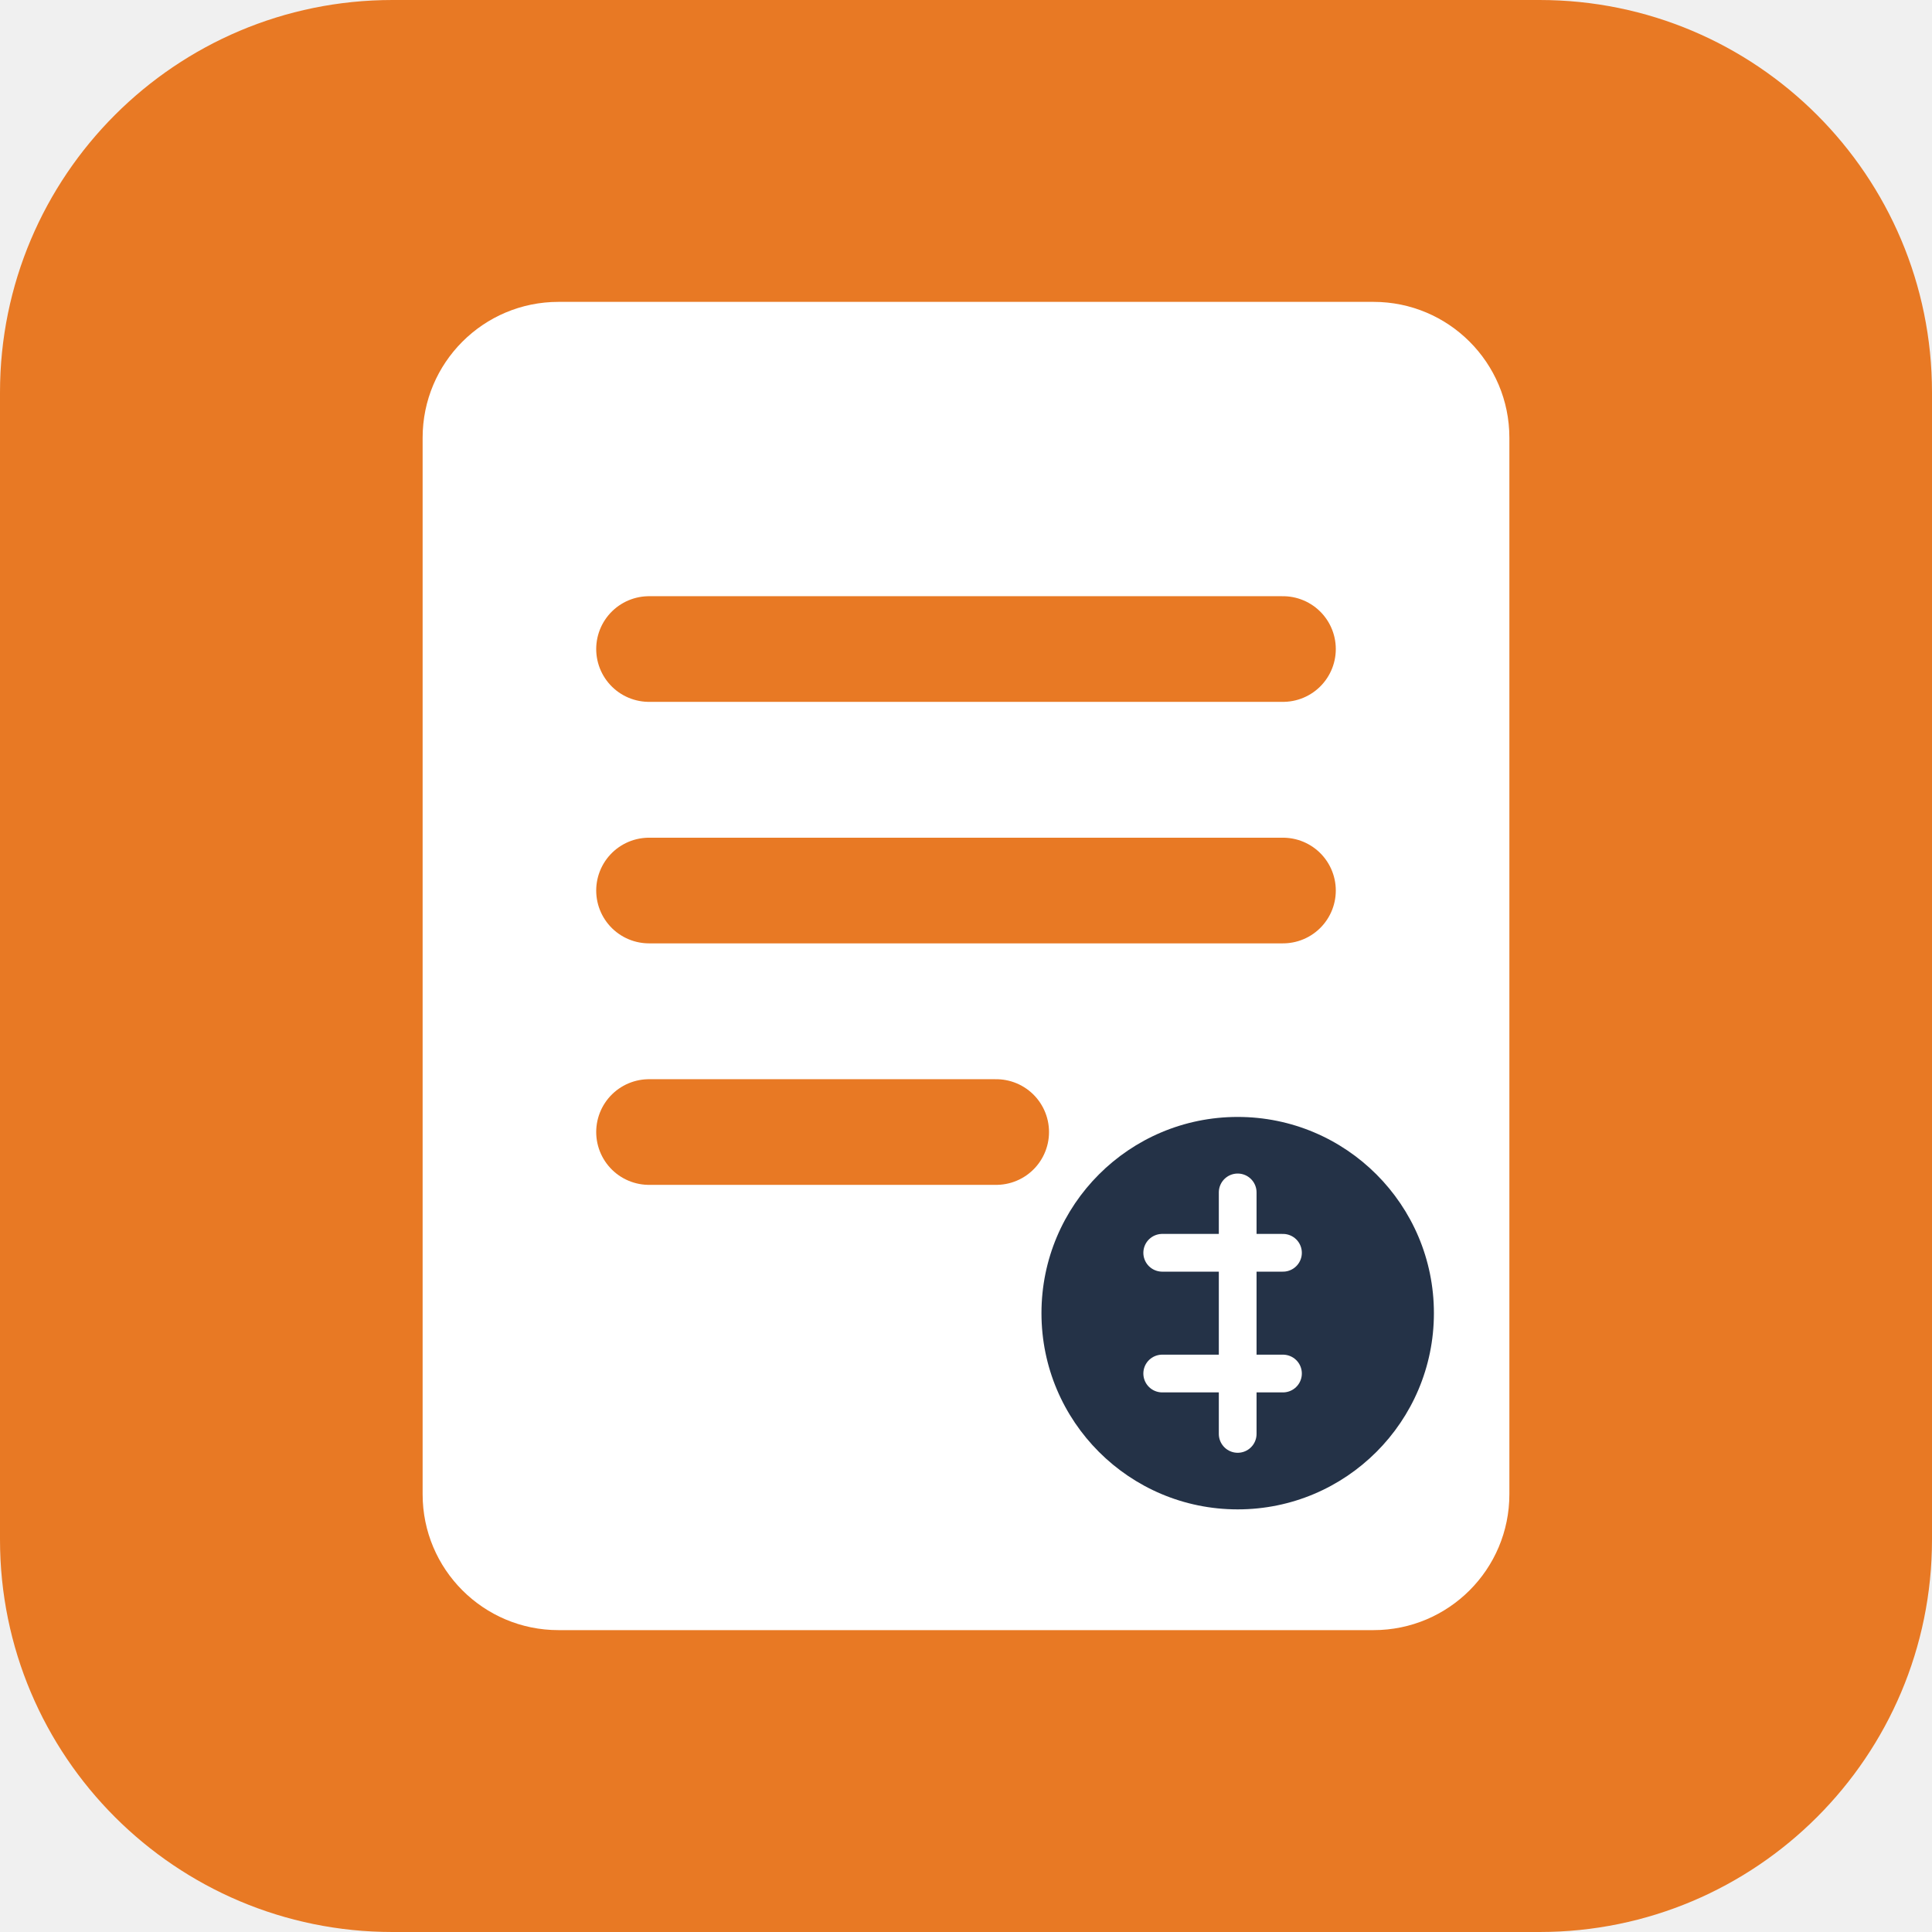
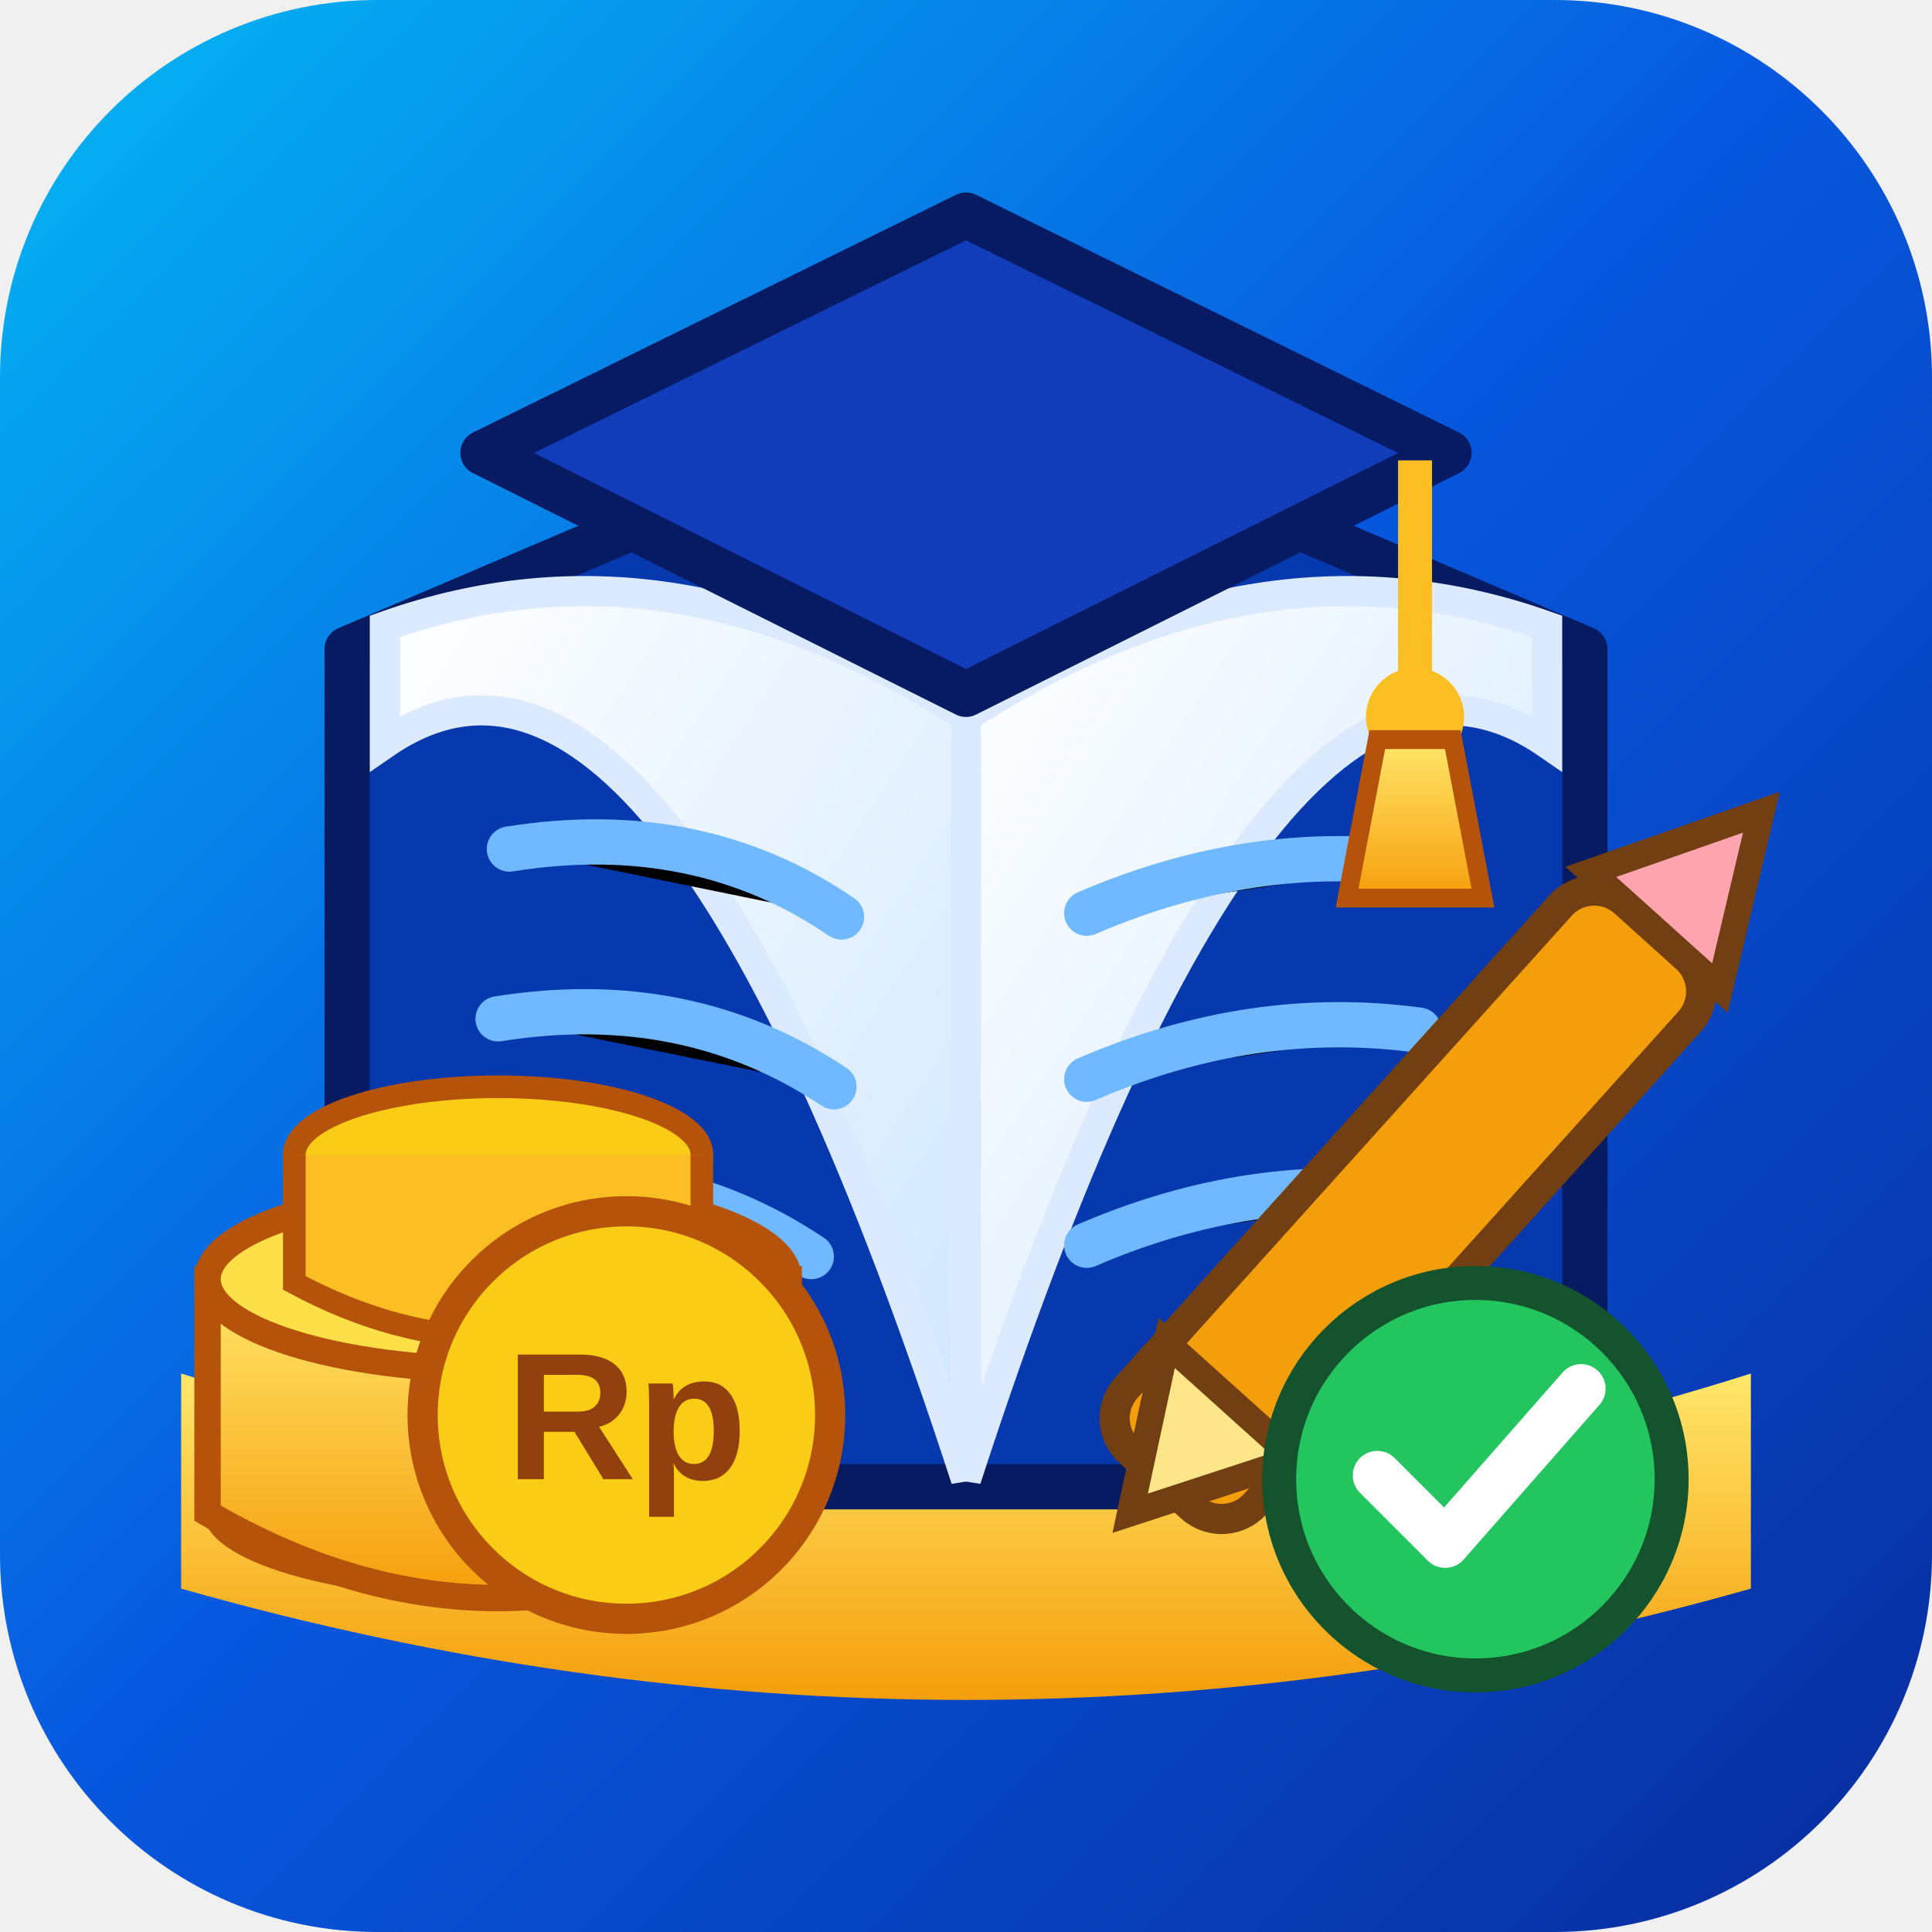
- <svg xmlns="http://www.w3.org/2000/svg" viewBox="0 0 128 128">
-   <rect width="128" height="128" rx="26" fill="#e87924" />
-   <rect x="28" y="20" width="72" height="88" rx="9" fill="white" />
-   <path d="M43 43h42M43 59h42M43 75h23" stroke="#e87924" stroke-width="7" stroke-linecap="round" />
-   <circle cx="82" cy="87" r="13" fill="#243247" />
-   <path d="M82 79v16m-5-12h8m-8 8h8" stroke="white" stroke-width="2.5" stroke-linecap="round" />
+ <svg xmlns="http://www.w3.org/2000/svg" viewBox="0 0 512 512">
+   <defs>
+     <linearGradient id="bg" x2="1" y2="1">
+       <stop stop-color="#05b9f4" />
+       <stop offset=".48" stop-color="#0758df" />
+       <stop offset="1" stop-color="#082c9d" />
+     </linearGradient>
+     <linearGradient id="gold" x2="0" y2="1">
+       <stop stop-color="#ffe66a" />
+       <stop offset="1" stop-color="#f59e0b" />
+     </linearGradient>
+     <linearGradient id="paper" x2="1" y2="1">
+       <stop stop-color="#fff" />
+       <stop offset="1" stop-color="#cfe6ff" />
+     </linearGradient>
+   </defs>
+   <rect width="512" height="512" rx="100" fill="url(#bg)" />
+   <path d="M48 364Q256 430 464 364v57Q256 480 48 421Z" fill="url(#gold)" />
+   <path d="M92 172 256 102l164 70v222H92Z" fill="#0639ad" stroke="#071b63" stroke-width="12" stroke-linejoin="round" />
+   <path d="M102 166Q178 139 256 190v202Q176 146 102 197Z" fill="url(#paper)" stroke="#dbeafe" stroke-width="8" />
+   <path d="M410 166Q334 139 256 190v202Q336 146 410 197Z" fill="url(#paper)" stroke="#dbeafe" stroke-width="8" />
+   <g stroke="#70b8ff" stroke-width="12" stroke-linecap="round">
+     <path d="M135 225q50-8 88 18M132 270q50-8 89 18M128 315q48-8 87 18M288 242q44-19 88-13M288 286q44-19 88-13M288 330q44-19 88-13" />
+   </g>
+   <path d="M128 120 256 57l128 63-128 64Z" fill="#123dba" stroke="#061b63" stroke-width="12" stroke-linejoin="round" />
+   <path d="M375 122v62" stroke="#fbbf24" stroke-width="9" />
+   <circle cx="375" cy="190" r="13" fill="#fbbf24" />
+   <path d="M365 196h20l8 42h-36Z" fill="url(#gold)" stroke="#b45309" stroke-width="5" />
+   <g transform="translate(55 296)">
+     <ellipse cx="77" cy="105" rx="78" ry="23" fill="#b45309" />
+     <path d="M0 43v62q77 45 154 0V43Z" fill="url(#gold)" stroke="#b45309" stroke-width="7" />
+     <ellipse cx="77" cy="43" rx="77" ry="24" fill="#fde047" stroke="#b45309" stroke-width="7" />
+     <ellipse cx="77" cy="10" rx="54" ry="18" fill="#facc15" stroke="#b45309" stroke-width="6" />
+     <path d="M23 10v34q54 29 108 0V10" fill="#fbbf24" stroke="#b45309" stroke-width="6" />
+     <circle cx="111" cy="79" r="54" fill="#facc15" stroke="#b45309" stroke-width="8" />
+     <text x="111" y="96" text-anchor="middle" font-family="Arial,sans-serif" font-size="48" font-weight="900" fill="#92400e">Rp</text>
+   </g>
+   <g transform="rotate(42 372 325)">
+     <rect x="346" y="222" width="46" height="196" rx="12" fill="#f59e0b" stroke="#713f12" stroke-width="8" />
+     <path d="M346 222h46l-23-42Z" fill="#fda4af" stroke="#713f12" stroke-width="7" />
+     <path d="M346 390h46l-23 40Z" fill="#fde68a" stroke="#713f12" stroke-width="7" />
+   </g>
+   <circle cx="391" cy="392" r="52" fill="#22c55e" stroke="#14532d" stroke-width="9" />
+   <path d="m365 391 18 18 36-41" fill="none" stroke="#fff" stroke-width="13" stroke-linecap="round" stroke-linejoin="round" />
</svg>
